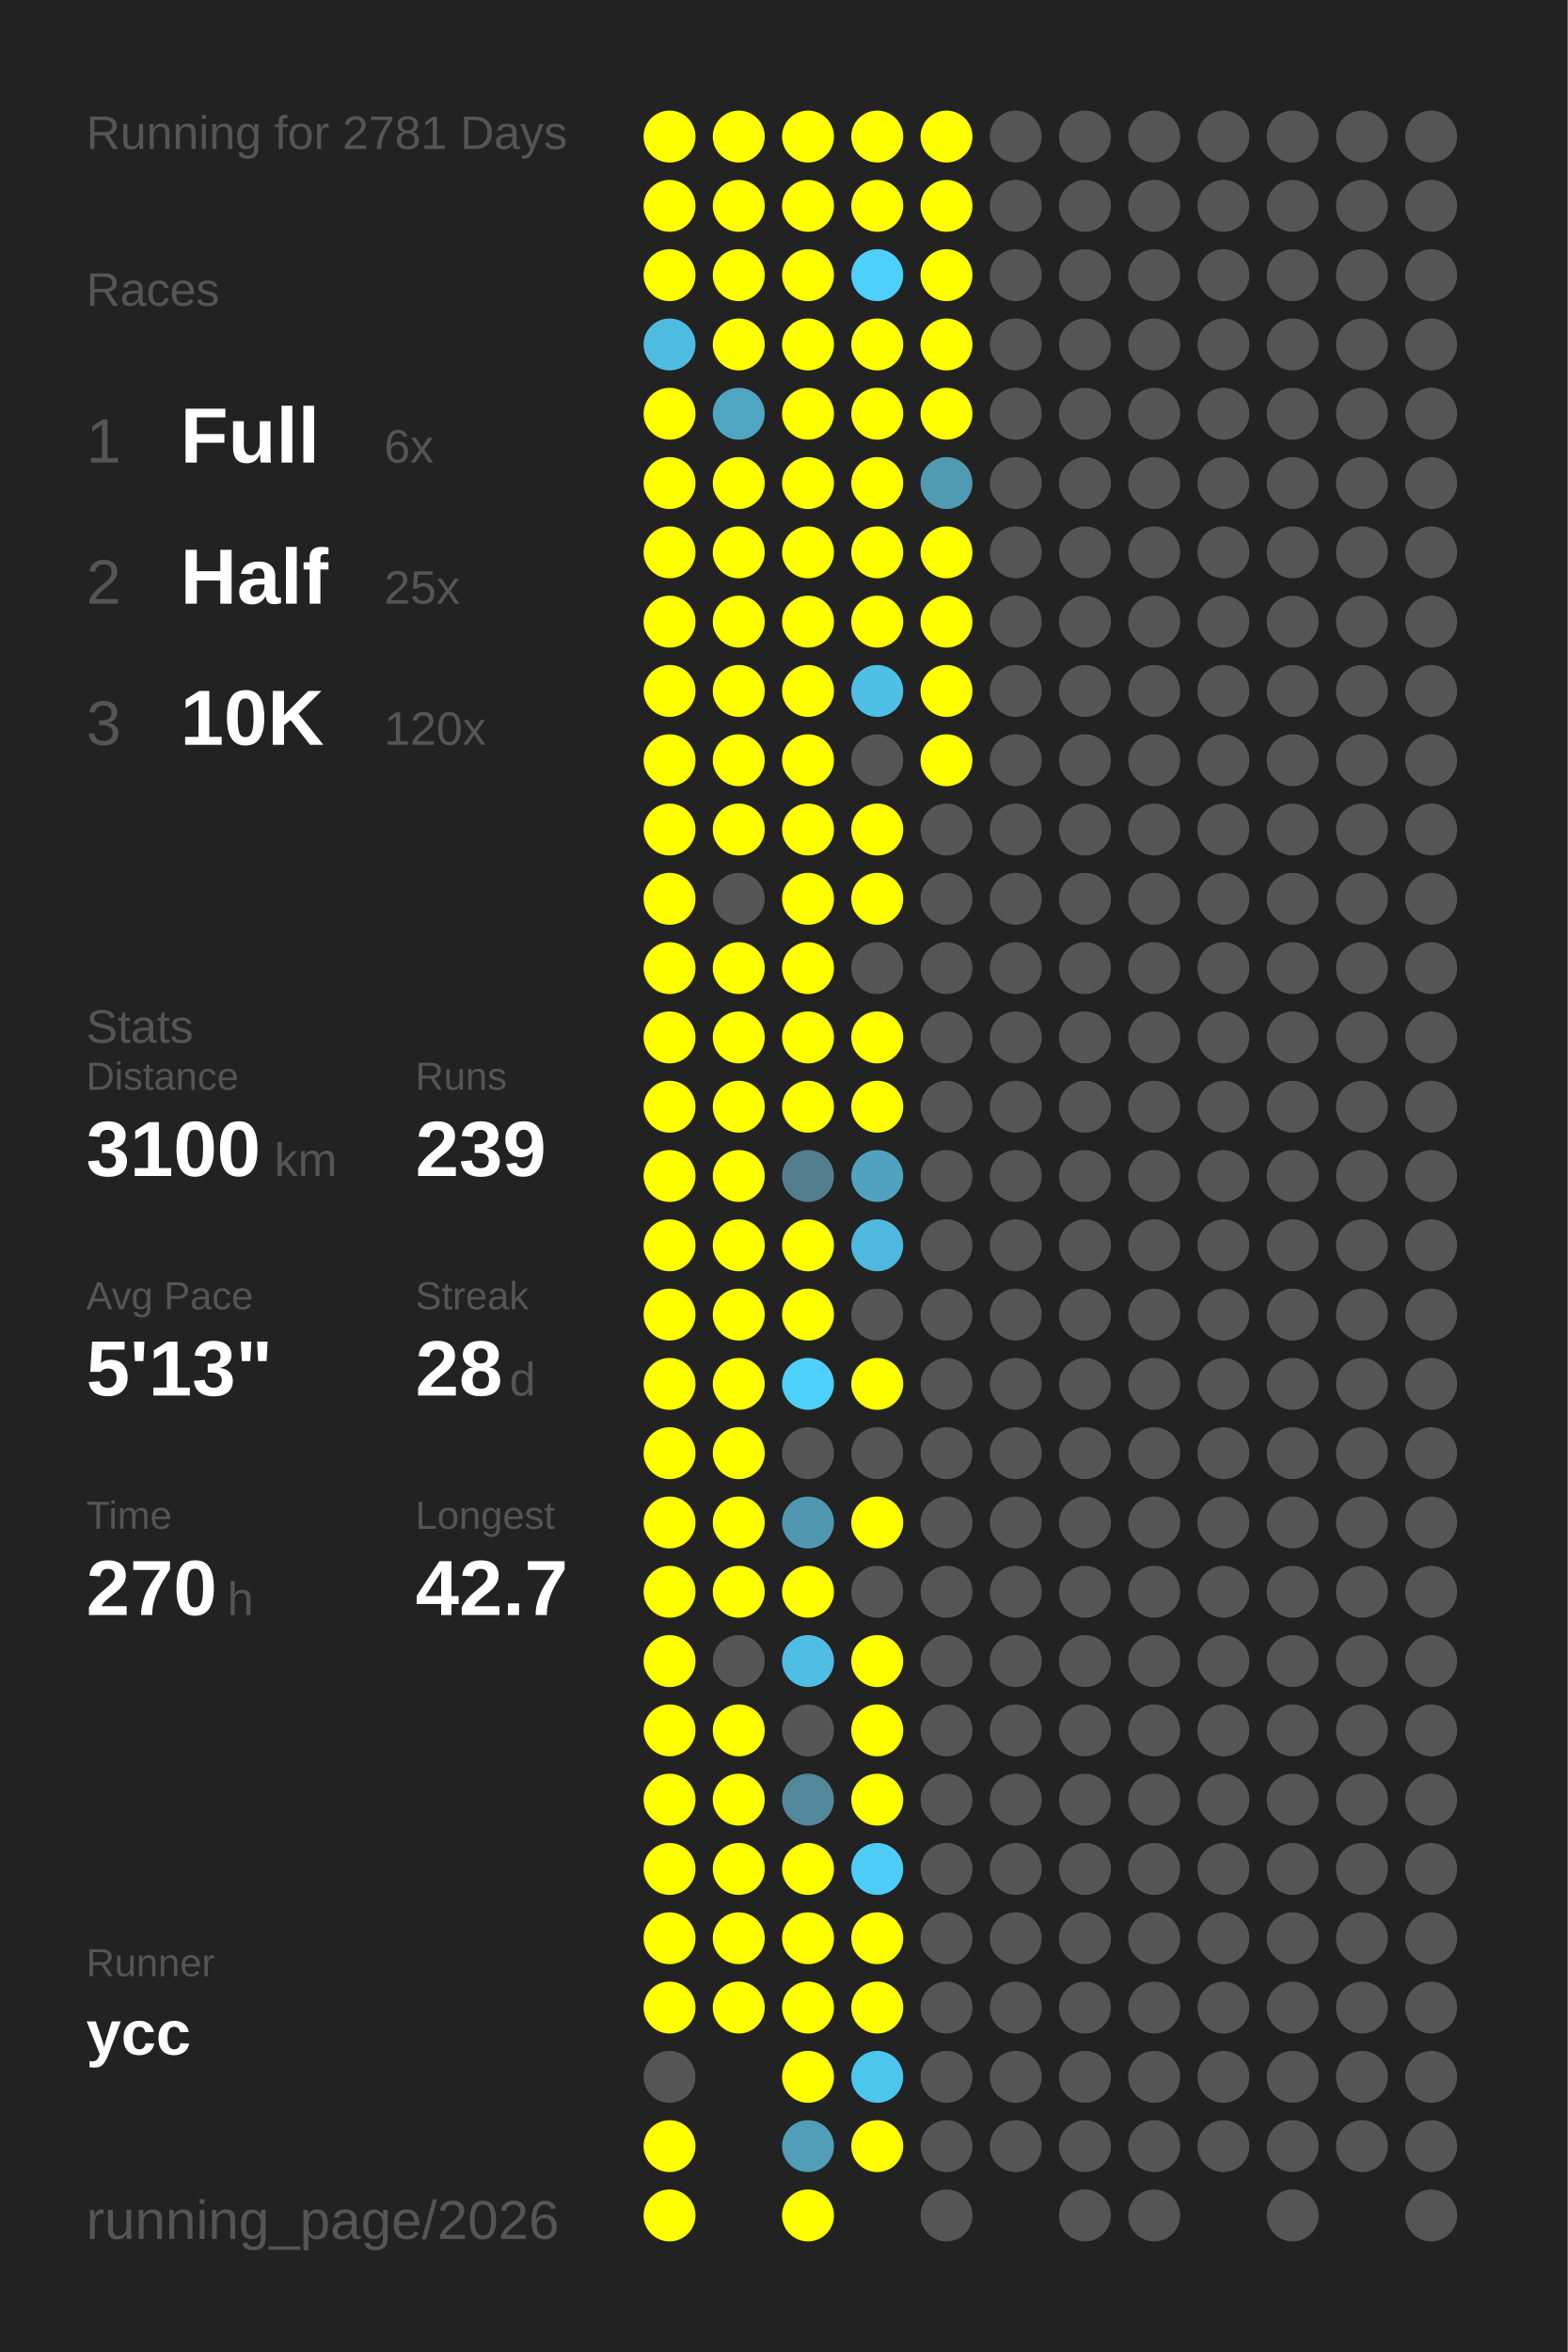
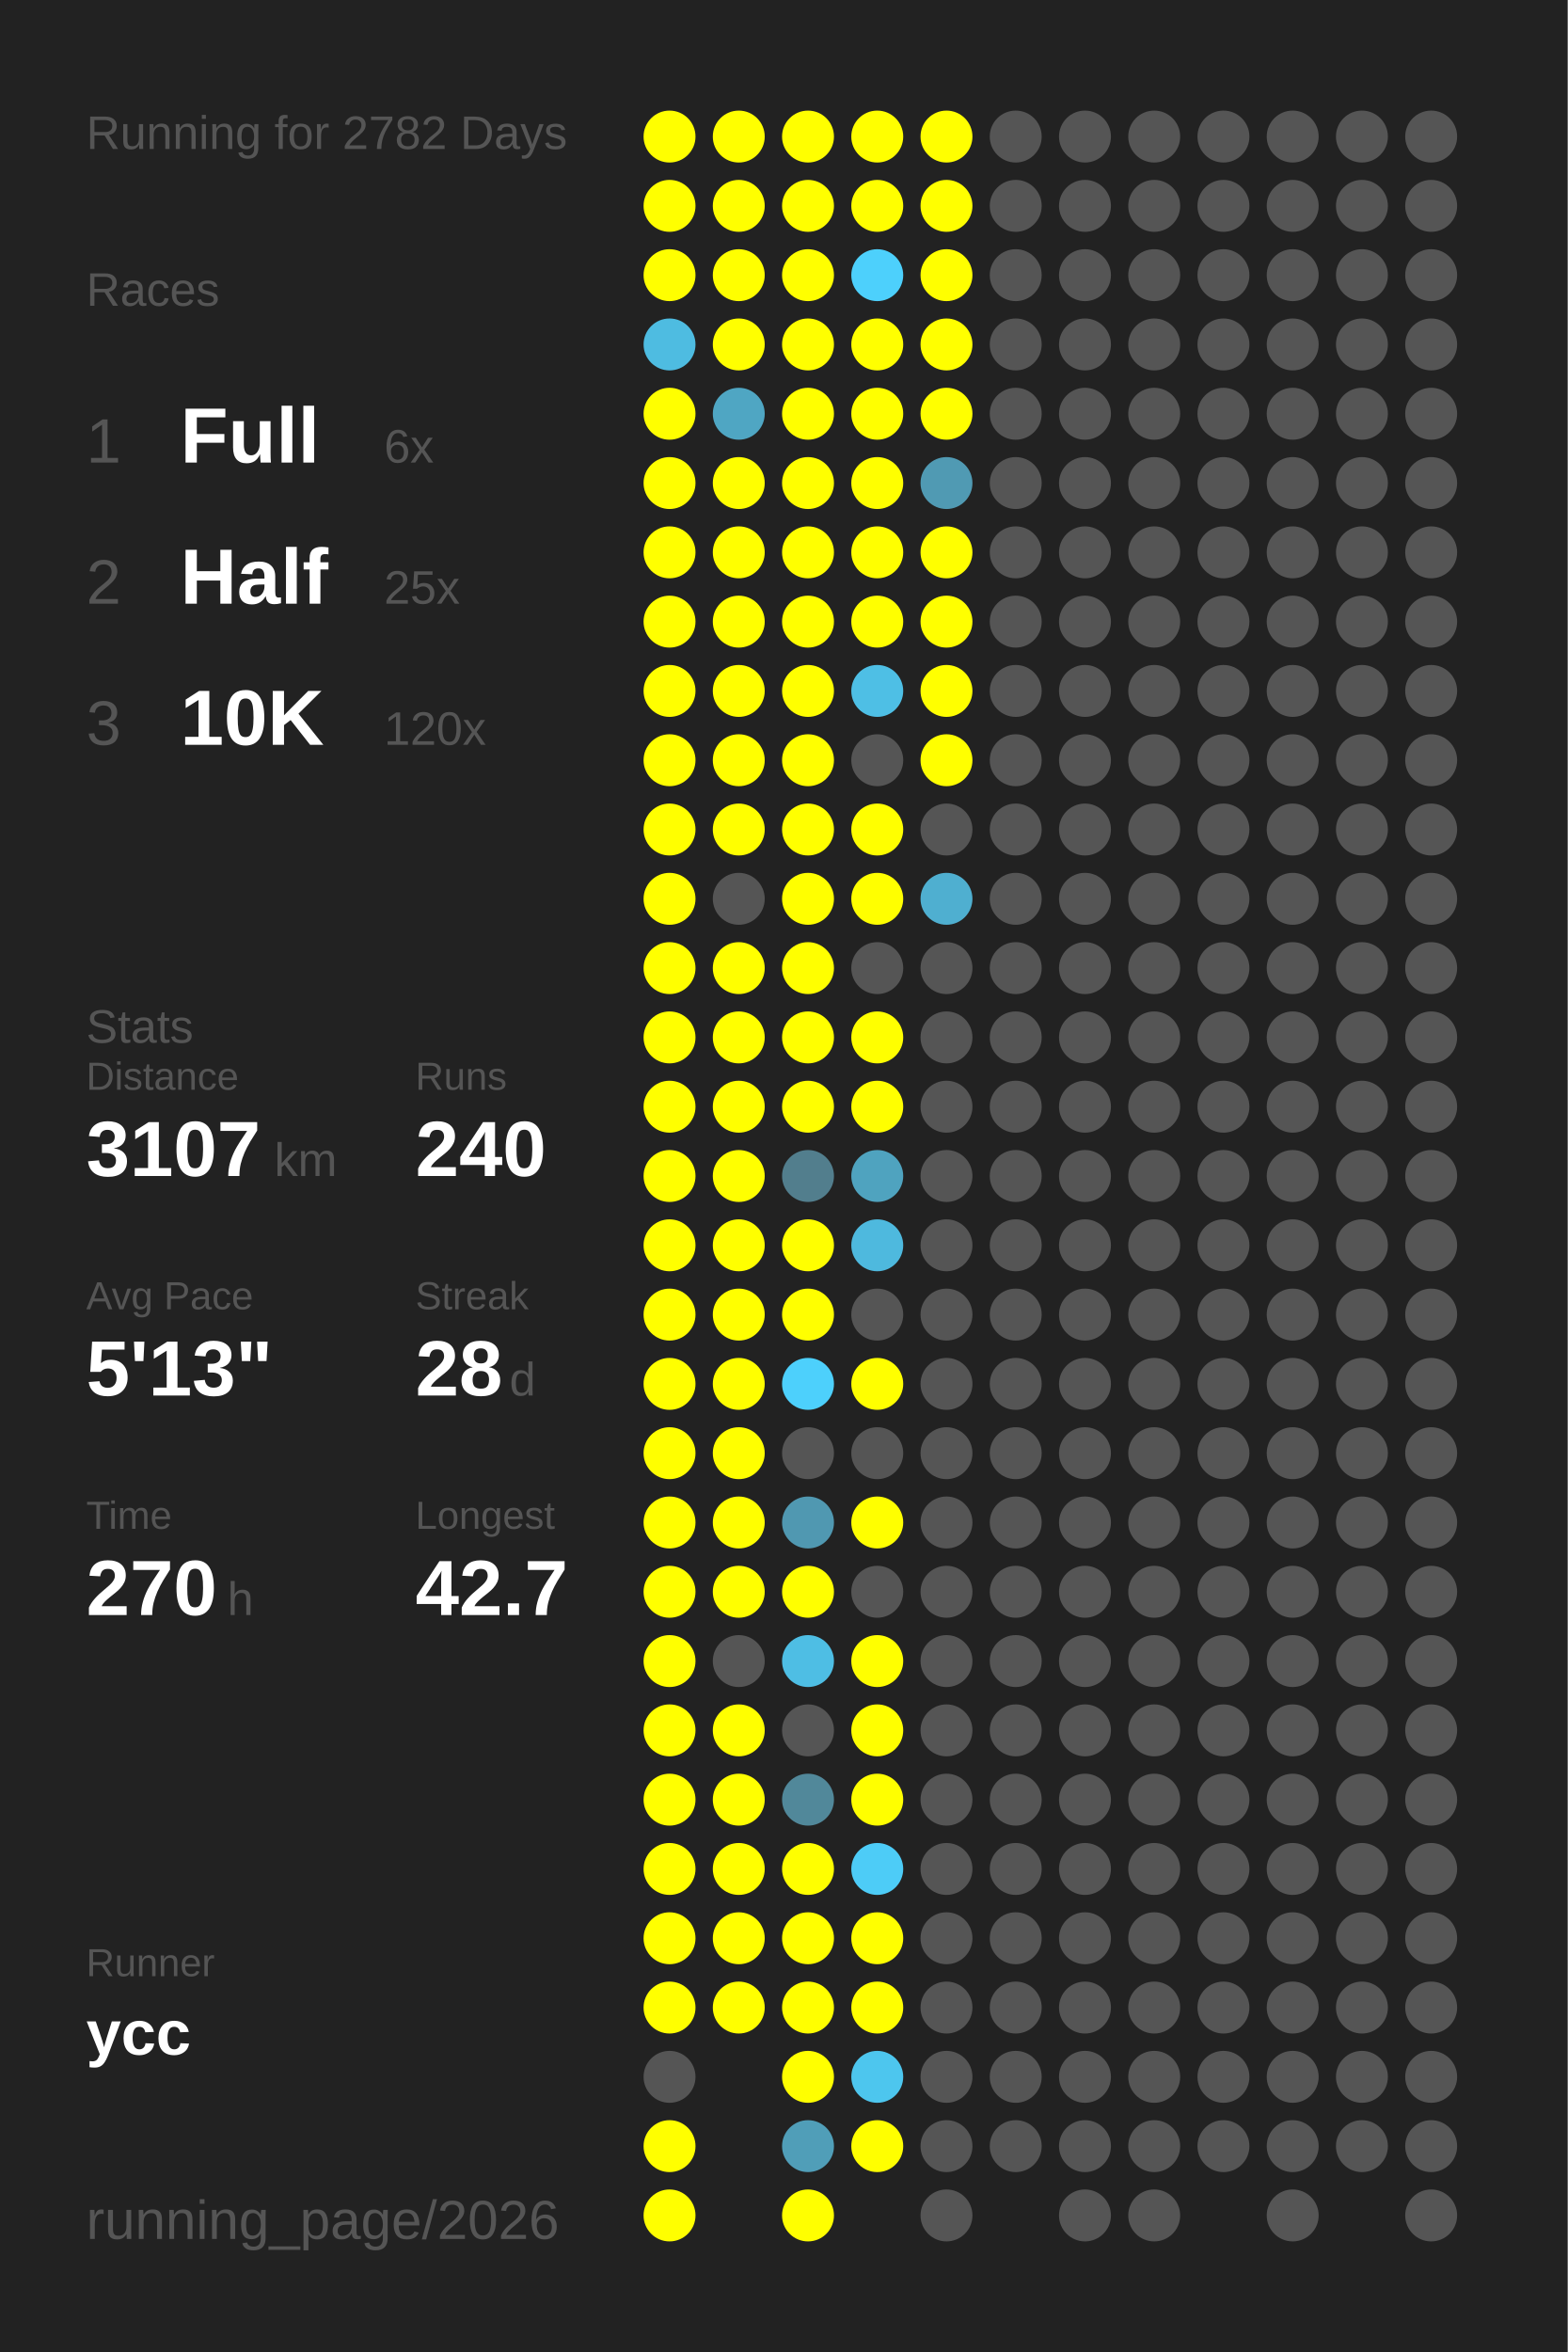
<svg xmlns="http://www.w3.org/2000/svg" baseProfile="full" height="300mm" version="1.1" viewBox="0,0,200,300" width="200mm">
  <defs />
  <rect fill="#222222" height="300" width="200" x="0" y="0" />
-   <text fill="#555555" style="font-size:6px; font-family:Arial;" x="11" y="19">Running for 2781 Days</text>
+   <text fill="#555555" style="font-size:6px; font-family:Arial;" x="11" y="19">Running for 2782 Days</text>
  <text fill="#555555" style="font-size:6px; font-family:Arial;" x="11" y="39">Races</text>
  <text fill="#555555" style="font-size:8px; font-family:Arial;" x="11" y="59">1</text>
  <text fill="#FFFFFF" style="font-size:10px; font-family:Arial; font-weight:bold;" x="23" y="59">Full</text>
  <text fill="#555555" style="font-size:6px; font-family:Arial;" x="49" y="59">6x</text>
  <text fill="#555555" style="font-size:8px; font-family:Arial;" x="11" y="77">2</text>
  <text fill="#FFFFFF" style="font-size:10px; font-family:Arial; font-weight:bold;" x="23" y="77">Half</text>
  <text fill="#555555" style="font-size:6px; font-family:Arial;" x="49" y="77">25x</text>
  <text fill="#555555" style="font-size:8px; font-family:Arial;" x="11" y="95">3</text>
  <text fill="#FFFFFF" style="font-size:10px; font-family:Arial; font-weight:bold;" x="23" y="95">10K</text>
  <text fill="#555555" style="font-size:6px; font-family:Arial;" x="49" y="95">120x</text>
  <text fill="#555555" style="font-size:6px; font-family:Arial;" x="11" y="133">Stats</text>
  <text fill="#555555" style="font-size:5px; font-family:Arial;" x="11" y="139">Distance</text>
-   <text fill="#FFFFFF" style="font-size:10px; font-family:Arial; font-weight:bold;" x="11" y="150">3100</text>
+   <text fill="#FFFFFF" style="font-size:10px; font-family:Arial; font-weight:bold;" x="11" y="150">3107</text>
  <text fill="#555555" style="font-size:6px; font-family:Arial;" x="35" y="150">km</text>
  <text fill="#555555" style="font-size:5px; font-family:Arial;" x="53" y="139">Runs</text>
-   <text fill="#FFFFFF" style="font-size:10px; font-family:Arial; font-weight:bold;" x="53" y="150">239</text>
+   <text fill="#FFFFFF" style="font-size:10px; font-family:Arial; font-weight:bold;" x="53" y="150">240</text>
  <text fill="#555555" style="font-size:5px; font-family:Arial;" x="11" y="167">Avg Pace</text>
  <text fill="#FFFFFF" style="font-size:10px; font-family:Arial; font-weight:bold;" x="11" y="178">5'13"</text>
  <text fill="#555555" style="font-size:5px; font-family:Arial;" x="53" y="167">Streak</text>
  <text fill="#FFFFFF" style="font-size:10px; font-family:Arial; font-weight:bold;" x="53" y="178">28</text>
  <text fill="#555555" style="font-size:6px; font-family:Arial;" x="65" y="178">d</text>
  <text fill="#555555" style="font-size:5px; font-family:Arial;" x="11" y="195">Time</text>
  <text fill="#FFFFFF" style="font-size:10px; font-family:Arial; font-weight:bold;" x="11" y="206">270</text>
  <text fill="#555555" style="font-size:6px; font-family:Arial;" x="29" y="206">h</text>
  <text fill="#555555" style="font-size:5px; font-family:Arial;" x="53" y="195">Longest</text>
  <text fill="#FFFFFF" style="font-size:10px; font-family:Arial; font-weight:bold;" x="53" y="206">42.7</text>
  <text fill="#555555" style="font-size:5px; font-family:Arial;" x="11" y="252.065">Runner</text>
  <text fill="#FFFFFF" style="font-size:8px; font-family:Arial; font-weight:bold;" x="11" y="262.065">ycc</text>
  <text fill="#555555" style="font-size:7px; font-family:Arial;" x="11" y="285.581">running_page/2026</text>
  <circle cx="85.417" cy="17.419" fill="#FFFF00" r="3.312" />
  <circle cx="85.417" cy="26.258" fill="#FFFF00" r="3.312" />
  <circle cx="85.417" cy="35.097" fill="#FFFF00" r="3.312" />
  <circle cx="85.417" cy="43.935" fill="#4ebce1" r="3.312" />
  <circle cx="85.417" cy="52.774" fill="#FFFF00" r="3.312" />
  <circle cx="85.417" cy="61.613" fill="#FFFF00" r="3.312" />
  <circle cx="85.417" cy="70.452" fill="#FFFF00" r="3.312" />
  <circle cx="85.417" cy="79.29" fill="#FFFF00" r="3.312" />
  <circle cx="85.417" cy="88.129" fill="#FFFF00" r="3.312" />
  <circle cx="85.417" cy="96.968" fill="#FFFF00" r="3.312" />
  <circle cx="85.417" cy="105.806" fill="#FFFF00" r="3.312" />
  <circle cx="85.417" cy="114.645" fill="#FFFF00" r="3.312" />
  <circle cx="85.417" cy="123.484" fill="#FFFF00" r="3.312" />
  <circle cx="85.417" cy="132.323" fill="#FFFF00" r="3.312" />
  <circle cx="85.417" cy="141.161" fill="#FFFF00" r="3.312" />
  <circle cx="85.417" cy="150" fill="#FFFF00" r="3.312" />
  <circle cx="85.417" cy="158.839" fill="#FFFF00" r="3.312" />
  <circle cx="85.417" cy="167.677" fill="#FFFF00" r="3.312" />
  <circle cx="85.417" cy="176.516" fill="#FFFF00" r="3.312" />
  <circle cx="85.417" cy="185.355" fill="#FFFF00" r="3.312" />
  <circle cx="85.417" cy="194.194" fill="#FFFF00" r="3.312" />
  <circle cx="85.417" cy="203.032" fill="#FFFF00" r="3.312" />
  <circle cx="85.417" cy="211.871" fill="#FFFF00" r="3.312" />
  <circle cx="85.417" cy="220.71" fill="#FFFF00" r="3.312" />
  <circle cx="85.417" cy="229.548" fill="#FFFF00" r="3.312" />
  <circle cx="85.417" cy="238.387" fill="#FFFF00" r="3.312" />
  <circle cx="85.417" cy="247.226" fill="#FFFF00" r="3.312" />
  <circle cx="85.417" cy="256.065" fill="#FFFF00" r="3.312" />
  <circle cx="85.417" cy="264.903" fill="#555555" r="3.312" />
  <circle cx="85.417" cy="273.742" fill="#FFFF00" r="3.312" />
  <circle cx="85.417" cy="282.581" fill="#FFFF00" r="3.312" />
  <circle cx="94.25" cy="17.419" fill="#FFFF00" r="3.312" />
  <circle cx="94.25" cy="26.258" fill="#FFFF00" r="3.312" />
  <circle cx="94.25" cy="35.097" fill="#FFFF00" r="3.312" />
  <circle cx="94.25" cy="43.935" fill="#FFFF00" r="3.312" />
  <circle cx="94.25" cy="52.774" fill="#4fa6c3" r="3.312" />
  <circle cx="94.25" cy="61.613" fill="#FFFF00" r="3.312" />
  <circle cx="94.25" cy="70.452" fill="#FFFF00" r="3.312" />
  <circle cx="94.25" cy="79.29" fill="#FFFF00" r="3.312" />
  <circle cx="94.25" cy="88.129" fill="#FFFF00" r="3.312" />
  <circle cx="94.25" cy="96.968" fill="#FFFF00" r="3.312" />
  <circle cx="94.25" cy="105.806" fill="#FFFF00" r="3.312" />
  <circle cx="94.25" cy="114.645" fill="#555555" r="3.312" />
  <circle cx="94.25" cy="123.484" fill="#FFFF00" r="3.312" />
  <circle cx="94.25" cy="132.323" fill="#FFFF00" r="3.312" />
  <circle cx="94.25" cy="141.161" fill="#FFFF00" r="3.312" />
  <circle cx="94.25" cy="150" fill="#FFFF00" r="3.312" />
  <circle cx="94.25" cy="158.839" fill="#FFFF00" r="3.312" />
  <circle cx="94.25" cy="167.677" fill="#FFFF00" r="3.312" />
  <circle cx="94.25" cy="176.516" fill="#FFFF00" r="3.312" />
  <circle cx="94.25" cy="185.355" fill="#FFFF00" r="3.312" />
  <circle cx="94.25" cy="194.194" fill="#FFFF00" r="3.312" />
  <circle cx="94.25" cy="203.032" fill="#FFFF00" r="3.312" />
  <circle cx="94.25" cy="211.871" fill="#555555" r="3.312" />
  <circle cx="94.25" cy="220.71" fill="#FFFF00" r="3.312" />
  <circle cx="94.25" cy="229.548" fill="#FFFF00" r="3.312" />
  <circle cx="94.25" cy="238.387" fill="#FFFF00" r="3.312" />
  <circle cx="94.25" cy="247.226" fill="#FFFF00" r="3.312" />
  <circle cx="94.25" cy="256.065" fill="#FFFF00" r="3.312" />
  <circle cx="103.083" cy="17.419" fill="#FFFF00" r="3.312" />
  <circle cx="103.083" cy="26.258" fill="#FFFF00" r="3.312" />
  <circle cx="103.083" cy="35.097" fill="#FFFF00" r="3.312" />
  <circle cx="103.083" cy="43.935" fill="#FFFF00" r="3.312" />
  <circle cx="103.083" cy="52.774" fill="#FFFF00" r="3.312" />
  <circle cx="103.083" cy="61.613" fill="#FFFF00" r="3.312" />
  <circle cx="103.083" cy="70.452" fill="#FFFF00" r="3.312" />
  <circle cx="103.083" cy="79.29" fill="#FFFF00" r="3.312" />
  <circle cx="103.083" cy="88.129" fill="#FFFF00" r="3.312" />
  <circle cx="103.083" cy="96.968" fill="#FFFF00" r="3.312" />
  <circle cx="103.083" cy="105.806" fill="#FFFF00" r="3.312" />
  <circle cx="103.083" cy="114.645" fill="#FFFF00" r="3.312" />
  <circle cx="103.083" cy="123.484" fill="#FFFF00" r="3.312" />
  <circle cx="103.083" cy="132.323" fill="#FFFF00" r="3.312" />
  <circle cx="103.083" cy="141.161" fill="#FFFF00" r="3.312" />
  <circle cx="103.083" cy="150" fill="#527e8d" r="3.312" />
  <circle cx="103.083" cy="158.839" fill="#FFFF00" r="3.312" />
  <circle cx="103.083" cy="167.677" fill="#FFFF00" r="3.312" />
  <circle cx="103.083" cy="176.516" fill="#4dd0fc" r="3.312" />
  <circle cx="103.083" cy="185.355" fill="#555555" r="3.312" />
  <circle cx="103.083" cy="194.194" fill="#5098b1" r="3.312" />
  <circle cx="103.083" cy="203.032" fill="#FFFF00" r="3.312" />
  <circle cx="103.083" cy="211.871" fill="#4ebee4" r="3.312" />
  <circle cx="103.083" cy="220.71" fill="#555555" r="3.312" />
  <circle cx="103.083" cy="229.548" fill="#51889a" r="3.312" />
  <circle cx="103.083" cy="238.387" fill="#FFFF00" r="3.312" />
  <circle cx="103.083" cy="247.226" fill="#FFFF00" r="3.312" />
  <circle cx="103.083" cy="256.065" fill="#FFFF00" r="3.312" />
  <circle cx="103.083" cy="264.903" fill="#FFFF00" r="3.312" />
  <circle cx="103.083" cy="273.742" fill="#509eb8" r="3.312" />
  <circle cx="103.083" cy="282.581" fill="#FFFF00" r="3.312" />
  <circle cx="111.917" cy="17.419" fill="#FFFF00" r="3.312" />
  <circle cx="111.917" cy="26.258" fill="#FFFF00" r="3.312" />
  <circle cx="111.917" cy="35.097" fill="#4dd0fc" r="3.312" />
  <circle cx="111.917" cy="43.935" fill="#FFFF00" r="3.312" />
  <circle cx="111.917" cy="52.774" fill="#FFFF00" r="3.312" />
  <circle cx="111.917" cy="61.613" fill="#FFFF00" r="3.312" />
  <circle cx="111.917" cy="70.452" fill="#FFFF00" r="3.312" />
  <circle cx="111.917" cy="79.29" fill="#FFFF00" r="3.312" />
  <circle cx="111.917" cy="88.129" fill="#4ebfe5" r="3.312" />
  <circle cx="111.917" cy="96.968" fill="#555555" r="3.312" />
  <circle cx="111.917" cy="105.806" fill="#FFFF00" r="3.312" />
  <circle cx="111.917" cy="114.645" fill="#FFFF00" r="3.312" />
  <circle cx="111.917" cy="123.484" fill="#555555" r="3.312" />
  <circle cx="111.917" cy="132.323" fill="#FFFF00" r="3.312" />
  <circle cx="111.917" cy="141.161" fill="#FFFF00" r="3.312" />
  <circle cx="111.917" cy="150" fill="#4fa3bf" r="3.312" />
  <circle cx="111.917" cy="158.839" fill="#4eb9de" r="3.312" />
  <circle cx="111.917" cy="167.677" fill="#555555" r="3.312" />
  <circle cx="111.917" cy="176.516" fill="#FFFF00" r="3.312" />
  <circle cx="111.917" cy="185.355" fill="#555555" r="3.312" />
  <circle cx="111.917" cy="194.194" fill="#FFFF00" r="3.312" />
  <circle cx="111.917" cy="203.032" fill="#555555" r="3.312" />
  <circle cx="111.917" cy="211.871" fill="#FFFF00" r="3.312" />
  <circle cx="111.917" cy="220.71" fill="#FFFF00" r="3.312" />
  <circle cx="111.917" cy="229.548" fill="#FFFF00" r="3.312" />
  <circle cx="111.917" cy="238.387" fill="#4dccf7" r="3.312" />
  <circle cx="111.917" cy="247.226" fill="#FFFF00" r="3.312" />
  <circle cx="111.917" cy="256.065" fill="#FFFF00" r="3.312" />
  <circle cx="111.917" cy="264.903" fill="#4dc6ee" r="3.312" />
  <circle cx="111.917" cy="273.742" fill="#FFFF00" r="3.312" />
  <circle cx="120.75" cy="17.419" fill="#FFFF00" r="3.312" />
  <circle cx="120.75" cy="26.258" fill="#FFFF00" r="3.312" />
  <circle cx="120.75" cy="35.097" fill="#FFFF00" r="3.312" />
  <circle cx="120.75" cy="43.935" fill="#FFFF00" r="3.312" />
  <circle cx="120.75" cy="52.774" fill="#FFFF00" r="3.312" />
  <circle cx="120.75" cy="61.613" fill="#509ab3" r="3.312" />
  <circle cx="120.75" cy="70.452" fill="#FFFF00" r="3.312" />
  <circle cx="120.75" cy="79.29" fill="#FFFF00" r="3.312" />
  <circle cx="120.75" cy="88.129" fill="#FFFF00" r="3.312" />
  <circle cx="120.75" cy="96.968" fill="#FFFF00" r="3.312" />
  <circle cx="120.75" cy="105.806" fill="#555555" r="3.312" />
-   <circle cx="120.75" cy="114.645" fill="#555555" r="3.312" />
+   <circle cx="120.75" cy="114.645" fill="#4fafd0" r="3.312" />
  <circle cx="120.75" cy="123.484" fill="#555555" r="3.312" />
  <circle cx="120.75" cy="132.323" fill="#555555" r="3.312" />
  <circle cx="120.75" cy="141.161" fill="#555555" r="3.312" />
  <circle cx="120.75" cy="150" fill="#555555" r="3.312" />
  <circle cx="120.75" cy="158.839" fill="#555555" r="3.312" />
  <circle cx="120.75" cy="167.677" fill="#555555" r="3.312" />
  <circle cx="120.75" cy="176.516" fill="#555555" r="3.312" />
  <circle cx="120.75" cy="185.355" fill="#555555" r="3.312" />
  <circle cx="120.75" cy="194.194" fill="#555555" r="3.312" />
  <circle cx="120.75" cy="203.032" fill="#555555" r="3.312" />
  <circle cx="120.75" cy="211.871" fill="#555555" r="3.312" />
  <circle cx="120.75" cy="220.71" fill="#555555" r="3.312" />
  <circle cx="120.75" cy="229.548" fill="#555555" r="3.312" />
  <circle cx="120.75" cy="238.387" fill="#555555" r="3.312" />
  <circle cx="120.75" cy="247.226" fill="#555555" r="3.312" />
  <circle cx="120.75" cy="256.065" fill="#555555" r="3.312" />
  <circle cx="120.75" cy="264.903" fill="#555555" r="3.312" />
  <circle cx="120.75" cy="273.742" fill="#555555" r="3.312" />
  <circle cx="120.75" cy="282.581" fill="#555555" r="3.312" />
  <circle cx="129.583" cy="17.419" fill="#555555" r="3.312" />
  <circle cx="129.583" cy="26.258" fill="#555555" r="3.312" />
  <circle cx="129.583" cy="35.097" fill="#555555" r="3.312" />
  <circle cx="129.583" cy="43.935" fill="#555555" r="3.312" />
  <circle cx="129.583" cy="52.774" fill="#555555" r="3.312" />
  <circle cx="129.583" cy="61.613" fill="#555555" r="3.312" />
  <circle cx="129.583" cy="70.452" fill="#555555" r="3.312" />
  <circle cx="129.583" cy="79.29" fill="#555555" r="3.312" />
  <circle cx="129.583" cy="88.129" fill="#555555" r="3.312" />
  <circle cx="129.583" cy="96.968" fill="#555555" r="3.312" />
  <circle cx="129.583" cy="105.806" fill="#555555" r="3.312" />
  <circle cx="129.583" cy="114.645" fill="#555555" r="3.312" />
  <circle cx="129.583" cy="123.484" fill="#555555" r="3.312" />
  <circle cx="129.583" cy="132.323" fill="#555555" r="3.312" />
  <circle cx="129.583" cy="141.161" fill="#555555" r="3.312" />
  <circle cx="129.583" cy="150" fill="#555555" r="3.312" />
  <circle cx="129.583" cy="158.839" fill="#555555" r="3.312" />
  <circle cx="129.583" cy="167.677" fill="#555555" r="3.312" />
  <circle cx="129.583" cy="176.516" fill="#555555" r="3.312" />
  <circle cx="129.583" cy="185.355" fill="#555555" r="3.312" />
  <circle cx="129.583" cy="194.194" fill="#555555" r="3.312" />
  <circle cx="129.583" cy="203.032" fill="#555555" r="3.312" />
  <circle cx="129.583" cy="211.871" fill="#555555" r="3.312" />
  <circle cx="129.583" cy="220.71" fill="#555555" r="3.312" />
  <circle cx="129.583" cy="229.548" fill="#555555" r="3.312" />
  <circle cx="129.583" cy="238.387" fill="#555555" r="3.312" />
  <circle cx="129.583" cy="247.226" fill="#555555" r="3.312" />
  <circle cx="129.583" cy="256.065" fill="#555555" r="3.312" />
  <circle cx="129.583" cy="264.903" fill="#555555" r="3.312" />
  <circle cx="129.583" cy="273.742" fill="#555555" r="3.312" />
  <circle cx="138.417" cy="17.419" fill="#555555" r="3.312" />
  <circle cx="138.417" cy="26.258" fill="#555555" r="3.312" />
  <circle cx="138.417" cy="35.097" fill="#555555" r="3.312" />
  <circle cx="138.417" cy="43.935" fill="#555555" r="3.312" />
  <circle cx="138.417" cy="52.774" fill="#555555" r="3.312" />
  <circle cx="138.417" cy="61.613" fill="#555555" r="3.312" />
  <circle cx="138.417" cy="70.452" fill="#555555" r="3.312" />
  <circle cx="138.417" cy="79.29" fill="#555555" r="3.312" />
  <circle cx="138.417" cy="88.129" fill="#555555" r="3.312" />
  <circle cx="138.417" cy="96.968" fill="#555555" r="3.312" />
  <circle cx="138.417" cy="105.806" fill="#555555" r="3.312" />
  <circle cx="138.417" cy="114.645" fill="#555555" r="3.312" />
  <circle cx="138.417" cy="123.484" fill="#555555" r="3.312" />
  <circle cx="138.417" cy="132.323" fill="#555555" r="3.312" />
  <circle cx="138.417" cy="141.161" fill="#555555" r="3.312" />
  <circle cx="138.417" cy="150" fill="#555555" r="3.312" />
  <circle cx="138.417" cy="158.839" fill="#555555" r="3.312" />
  <circle cx="138.417" cy="167.677" fill="#555555" r="3.312" />
  <circle cx="138.417" cy="176.516" fill="#555555" r="3.312" />
  <circle cx="138.417" cy="185.355" fill="#555555" r="3.312" />
  <circle cx="138.417" cy="194.194" fill="#555555" r="3.312" />
  <circle cx="138.417" cy="203.032" fill="#555555" r="3.312" />
  <circle cx="138.417" cy="211.871" fill="#555555" r="3.312" />
  <circle cx="138.417" cy="220.71" fill="#555555" r="3.312" />
  <circle cx="138.417" cy="229.548" fill="#555555" r="3.312" />
  <circle cx="138.417" cy="238.387" fill="#555555" r="3.312" />
  <circle cx="138.417" cy="247.226" fill="#555555" r="3.312" />
  <circle cx="138.417" cy="256.065" fill="#555555" r="3.312" />
  <circle cx="138.417" cy="264.903" fill="#555555" r="3.312" />
  <circle cx="138.417" cy="273.742" fill="#555555" r="3.312" />
  <circle cx="138.417" cy="282.581" fill="#555555" r="3.312" />
  <circle cx="147.25" cy="17.419" fill="#555555" r="3.312" />
  <circle cx="147.25" cy="26.258" fill="#555555" r="3.312" />
  <circle cx="147.25" cy="35.097" fill="#555555" r="3.312" />
  <circle cx="147.25" cy="43.935" fill="#555555" r="3.312" />
  <circle cx="147.25" cy="52.774" fill="#555555" r="3.312" />
  <circle cx="147.25" cy="61.613" fill="#555555" r="3.312" />
  <circle cx="147.25" cy="70.452" fill="#555555" r="3.312" />
  <circle cx="147.25" cy="79.29" fill="#555555" r="3.312" />
  <circle cx="147.25" cy="88.129" fill="#555555" r="3.312" />
  <circle cx="147.25" cy="96.968" fill="#555555" r="3.312" />
  <circle cx="147.25" cy="105.806" fill="#555555" r="3.312" />
  <circle cx="147.25" cy="114.645" fill="#555555" r="3.312" />
  <circle cx="147.25" cy="123.484" fill="#555555" r="3.312" />
  <circle cx="147.25" cy="132.323" fill="#555555" r="3.312" />
  <circle cx="147.25" cy="141.161" fill="#555555" r="3.312" />
  <circle cx="147.25" cy="150" fill="#555555" r="3.312" />
  <circle cx="147.25" cy="158.839" fill="#555555" r="3.312" />
  <circle cx="147.25" cy="167.677" fill="#555555" r="3.312" />
  <circle cx="147.25" cy="176.516" fill="#555555" r="3.312" />
  <circle cx="147.25" cy="185.355" fill="#555555" r="3.312" />
  <circle cx="147.25" cy="194.194" fill="#555555" r="3.312" />
  <circle cx="147.25" cy="203.032" fill="#555555" r="3.312" />
  <circle cx="147.25" cy="211.871" fill="#555555" r="3.312" />
  <circle cx="147.25" cy="220.71" fill="#555555" r="3.312" />
  <circle cx="147.25" cy="229.548" fill="#555555" r="3.312" />
  <circle cx="147.25" cy="238.387" fill="#555555" r="3.312" />
  <circle cx="147.25" cy="247.226" fill="#555555" r="3.312" />
  <circle cx="147.25" cy="256.065" fill="#555555" r="3.312" />
  <circle cx="147.25" cy="264.903" fill="#555555" r="3.312" />
  <circle cx="147.25" cy="273.742" fill="#555555" r="3.312" />
  <circle cx="147.25" cy="282.581" fill="#555555" r="3.312" />
  <circle cx="156.083" cy="17.419" fill="#555555" r="3.312" />
  <circle cx="156.083" cy="26.258" fill="#555555" r="3.312" />
  <circle cx="156.083" cy="35.097" fill="#555555" r="3.312" />
  <circle cx="156.083" cy="43.935" fill="#555555" r="3.312" />
  <circle cx="156.083" cy="52.774" fill="#555555" r="3.312" />
  <circle cx="156.083" cy="61.613" fill="#555555" r="3.312" />
  <circle cx="156.083" cy="70.452" fill="#555555" r="3.312" />
  <circle cx="156.083" cy="79.29" fill="#555555" r="3.312" />
  <circle cx="156.083" cy="88.129" fill="#555555" r="3.312" />
  <circle cx="156.083" cy="96.968" fill="#555555" r="3.312" />
  <circle cx="156.083" cy="105.806" fill="#555555" r="3.312" />
  <circle cx="156.083" cy="114.645" fill="#555555" r="3.312" />
  <circle cx="156.083" cy="123.484" fill="#555555" r="3.312" />
  <circle cx="156.083" cy="132.323" fill="#555555" r="3.312" />
  <circle cx="156.083" cy="141.161" fill="#555555" r="3.312" />
  <circle cx="156.083" cy="150" fill="#555555" r="3.312" />
  <circle cx="156.083" cy="158.839" fill="#555555" r="3.312" />
  <circle cx="156.083" cy="167.677" fill="#555555" r="3.312" />
  <circle cx="156.083" cy="176.516" fill="#555555" r="3.312" />
  <circle cx="156.083" cy="185.355" fill="#555555" r="3.312" />
  <circle cx="156.083" cy="194.194" fill="#555555" r="3.312" />
  <circle cx="156.083" cy="203.032" fill="#555555" r="3.312" />
  <circle cx="156.083" cy="211.871" fill="#555555" r="3.312" />
  <circle cx="156.083" cy="220.71" fill="#555555" r="3.312" />
  <circle cx="156.083" cy="229.548" fill="#555555" r="3.312" />
  <circle cx="156.083" cy="238.387" fill="#555555" r="3.312" />
  <circle cx="156.083" cy="247.226" fill="#555555" r="3.312" />
  <circle cx="156.083" cy="256.065" fill="#555555" r="3.312" />
  <circle cx="156.083" cy="264.903" fill="#555555" r="3.312" />
  <circle cx="156.083" cy="273.742" fill="#555555" r="3.312" />
  <circle cx="164.917" cy="17.419" fill="#555555" r="3.312" />
  <circle cx="164.917" cy="26.258" fill="#555555" r="3.312" />
  <circle cx="164.917" cy="35.097" fill="#555555" r="3.312" />
  <circle cx="164.917" cy="43.935" fill="#555555" r="3.312" />
  <circle cx="164.917" cy="52.774" fill="#555555" r="3.312" />
  <circle cx="164.917" cy="61.613" fill="#555555" r="3.312" />
  <circle cx="164.917" cy="70.452" fill="#555555" r="3.312" />
  <circle cx="164.917" cy="79.29" fill="#555555" r="3.312" />
  <circle cx="164.917" cy="88.129" fill="#555555" r="3.312" />
  <circle cx="164.917" cy="96.968" fill="#555555" r="3.312" />
  <circle cx="164.917" cy="105.806" fill="#555555" r="3.312" />
  <circle cx="164.917" cy="114.645" fill="#555555" r="3.312" />
  <circle cx="164.917" cy="123.484" fill="#555555" r="3.312" />
  <circle cx="164.917" cy="132.323" fill="#555555" r="3.312" />
  <circle cx="164.917" cy="141.161" fill="#555555" r="3.312" />
  <circle cx="164.917" cy="150" fill="#555555" r="3.312" />
  <circle cx="164.917" cy="158.839" fill="#555555" r="3.312" />
  <circle cx="164.917" cy="167.677" fill="#555555" r="3.312" />
  <circle cx="164.917" cy="176.516" fill="#555555" r="3.312" />
  <circle cx="164.917" cy="185.355" fill="#555555" r="3.312" />
  <circle cx="164.917" cy="194.194" fill="#555555" r="3.312" />
  <circle cx="164.917" cy="203.032" fill="#555555" r="3.312" />
  <circle cx="164.917" cy="211.871" fill="#555555" r="3.312" />
  <circle cx="164.917" cy="220.71" fill="#555555" r="3.312" />
  <circle cx="164.917" cy="229.548" fill="#555555" r="3.312" />
  <circle cx="164.917" cy="238.387" fill="#555555" r="3.312" />
  <circle cx="164.917" cy="247.226" fill="#555555" r="3.312" />
  <circle cx="164.917" cy="256.065" fill="#555555" r="3.312" />
  <circle cx="164.917" cy="264.903" fill="#555555" r="3.312" />
  <circle cx="164.917" cy="273.742" fill="#555555" r="3.312" />
  <circle cx="164.917" cy="282.581" fill="#555555" r="3.312" />
  <circle cx="173.75" cy="17.419" fill="#555555" r="3.312" />
  <circle cx="173.75" cy="26.258" fill="#555555" r="3.312" />
  <circle cx="173.75" cy="35.097" fill="#555555" r="3.312" />
  <circle cx="173.75" cy="43.935" fill="#555555" r="3.312" />
  <circle cx="173.75" cy="52.774" fill="#555555" r="3.312" />
  <circle cx="173.75" cy="61.613" fill="#555555" r="3.312" />
  <circle cx="173.75" cy="70.452" fill="#555555" r="3.312" />
  <circle cx="173.75" cy="79.29" fill="#555555" r="3.312" />
  <circle cx="173.75" cy="88.129" fill="#555555" r="3.312" />
  <circle cx="173.75" cy="96.968" fill="#555555" r="3.312" />
  <circle cx="173.75" cy="105.806" fill="#555555" r="3.312" />
  <circle cx="173.75" cy="114.645" fill="#555555" r="3.312" />
  <circle cx="173.75" cy="123.484" fill="#555555" r="3.312" />
  <circle cx="173.75" cy="132.323" fill="#555555" r="3.312" />
  <circle cx="173.75" cy="141.161" fill="#555555" r="3.312" />
  <circle cx="173.75" cy="150" fill="#555555" r="3.312" />
  <circle cx="173.75" cy="158.839" fill="#555555" r="3.312" />
  <circle cx="173.75" cy="167.677" fill="#555555" r="3.312" />
  <circle cx="173.75" cy="176.516" fill="#555555" r="3.312" />
  <circle cx="173.75" cy="185.355" fill="#555555" r="3.312" />
  <circle cx="173.75" cy="194.194" fill="#555555" r="3.312" />
  <circle cx="173.75" cy="203.032" fill="#555555" r="3.312" />
  <circle cx="173.75" cy="211.871" fill="#555555" r="3.312" />
  <circle cx="173.75" cy="220.71" fill="#555555" r="3.312" />
  <circle cx="173.75" cy="229.548" fill="#555555" r="3.312" />
  <circle cx="173.75" cy="238.387" fill="#555555" r="3.312" />
  <circle cx="173.75" cy="247.226" fill="#555555" r="3.312" />
  <circle cx="173.75" cy="256.065" fill="#555555" r="3.312" />
  <circle cx="173.75" cy="264.903" fill="#555555" r="3.312" />
  <circle cx="173.75" cy="273.742" fill="#555555" r="3.312" />
  <circle cx="182.583" cy="17.419" fill="#555555" r="3.312" />
  <circle cx="182.583" cy="26.258" fill="#555555" r="3.312" />
  <circle cx="182.583" cy="35.097" fill="#555555" r="3.312" />
  <circle cx="182.583" cy="43.935" fill="#555555" r="3.312" />
  <circle cx="182.583" cy="52.774" fill="#555555" r="3.312" />
  <circle cx="182.583" cy="61.613" fill="#555555" r="3.312" />
  <circle cx="182.583" cy="70.452" fill="#555555" r="3.312" />
  <circle cx="182.583" cy="79.29" fill="#555555" r="3.312" />
  <circle cx="182.583" cy="88.129" fill="#555555" r="3.312" />
  <circle cx="182.583" cy="96.968" fill="#555555" r="3.312" />
  <circle cx="182.583" cy="105.806" fill="#555555" r="3.312" />
  <circle cx="182.583" cy="114.645" fill="#555555" r="3.312" />
  <circle cx="182.583" cy="123.484" fill="#555555" r="3.312" />
  <circle cx="182.583" cy="132.323" fill="#555555" r="3.312" />
  <circle cx="182.583" cy="141.161" fill="#555555" r="3.312" />
  <circle cx="182.583" cy="150" fill="#555555" r="3.312" />
  <circle cx="182.583" cy="158.839" fill="#555555" r="3.312" />
  <circle cx="182.583" cy="167.677" fill="#555555" r="3.312" />
  <circle cx="182.583" cy="176.516" fill="#555555" r="3.312" />
  <circle cx="182.583" cy="185.355" fill="#555555" r="3.312" />
  <circle cx="182.583" cy="194.194" fill="#555555" r="3.312" />
  <circle cx="182.583" cy="203.032" fill="#555555" r="3.312" />
  <circle cx="182.583" cy="211.871" fill="#555555" r="3.312" />
  <circle cx="182.583" cy="220.71" fill="#555555" r="3.312" />
  <circle cx="182.583" cy="229.548" fill="#555555" r="3.312" />
  <circle cx="182.583" cy="238.387" fill="#555555" r="3.312" />
  <circle cx="182.583" cy="247.226" fill="#555555" r="3.312" />
  <circle cx="182.583" cy="256.065" fill="#555555" r="3.312" />
  <circle cx="182.583" cy="264.903" fill="#555555" r="3.312" />
  <circle cx="182.583" cy="273.742" fill="#555555" r="3.312" />
  <circle cx="182.583" cy="282.581" fill="#555555" r="3.312" />
</svg>
